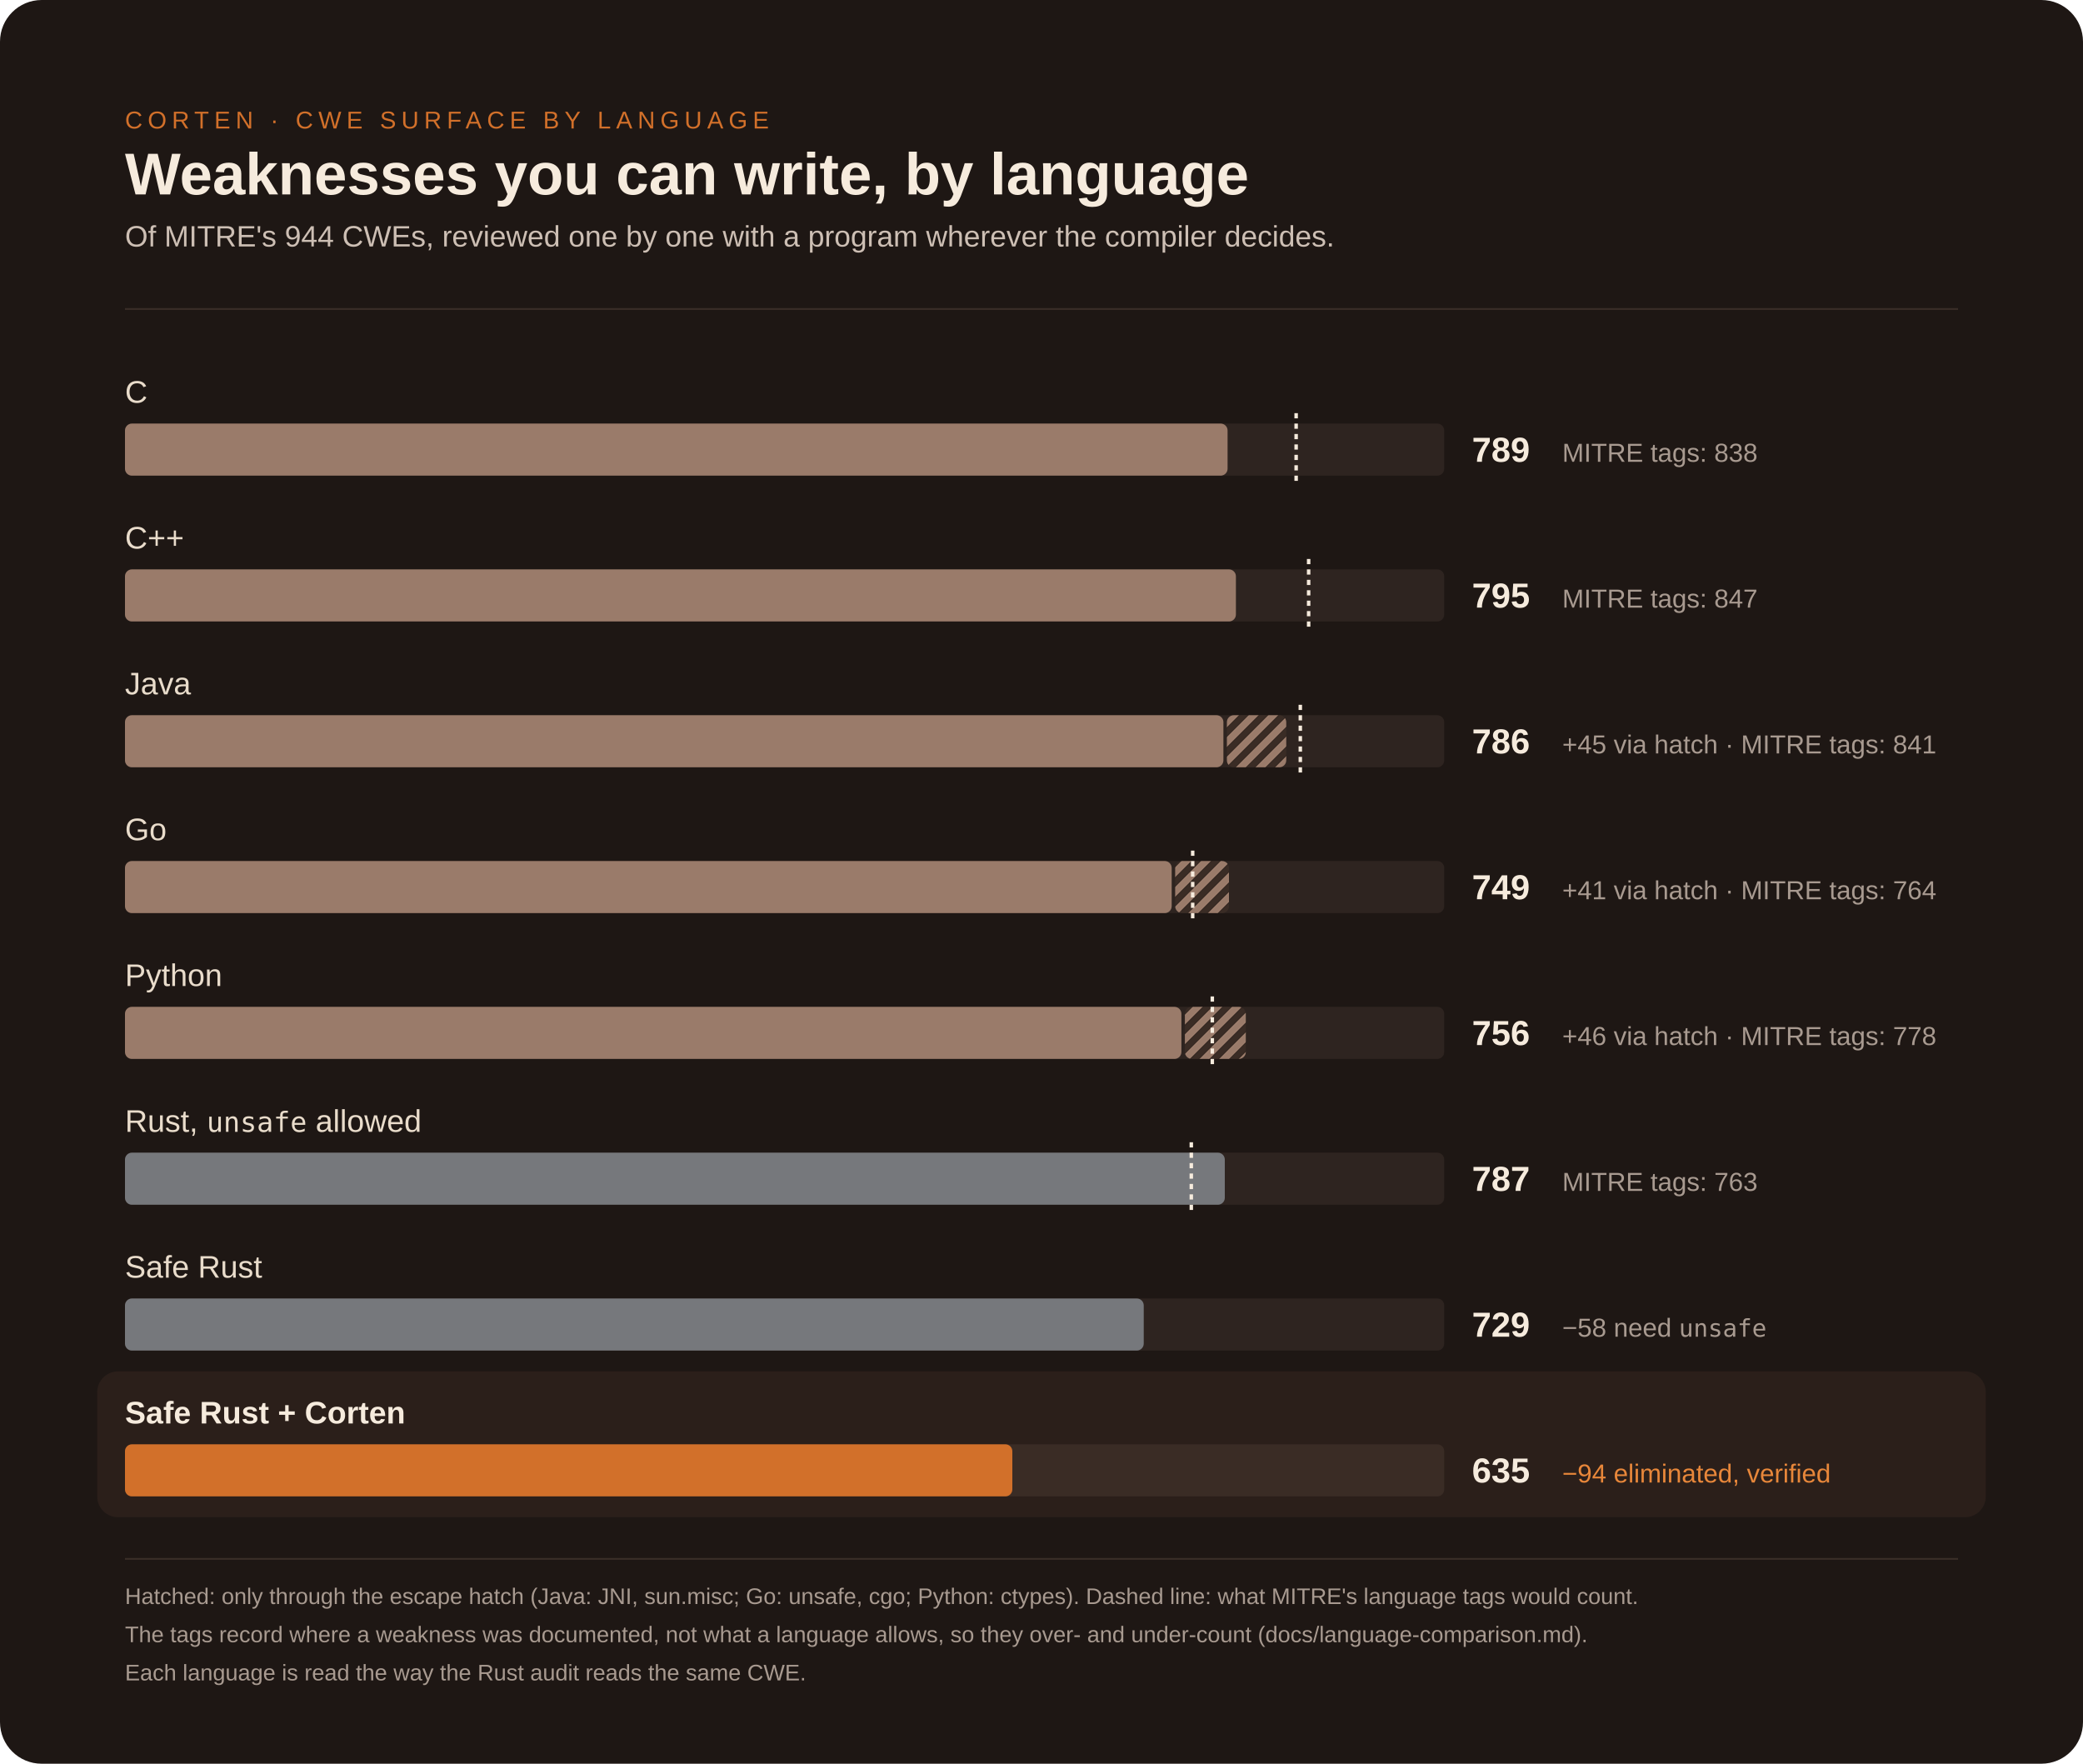
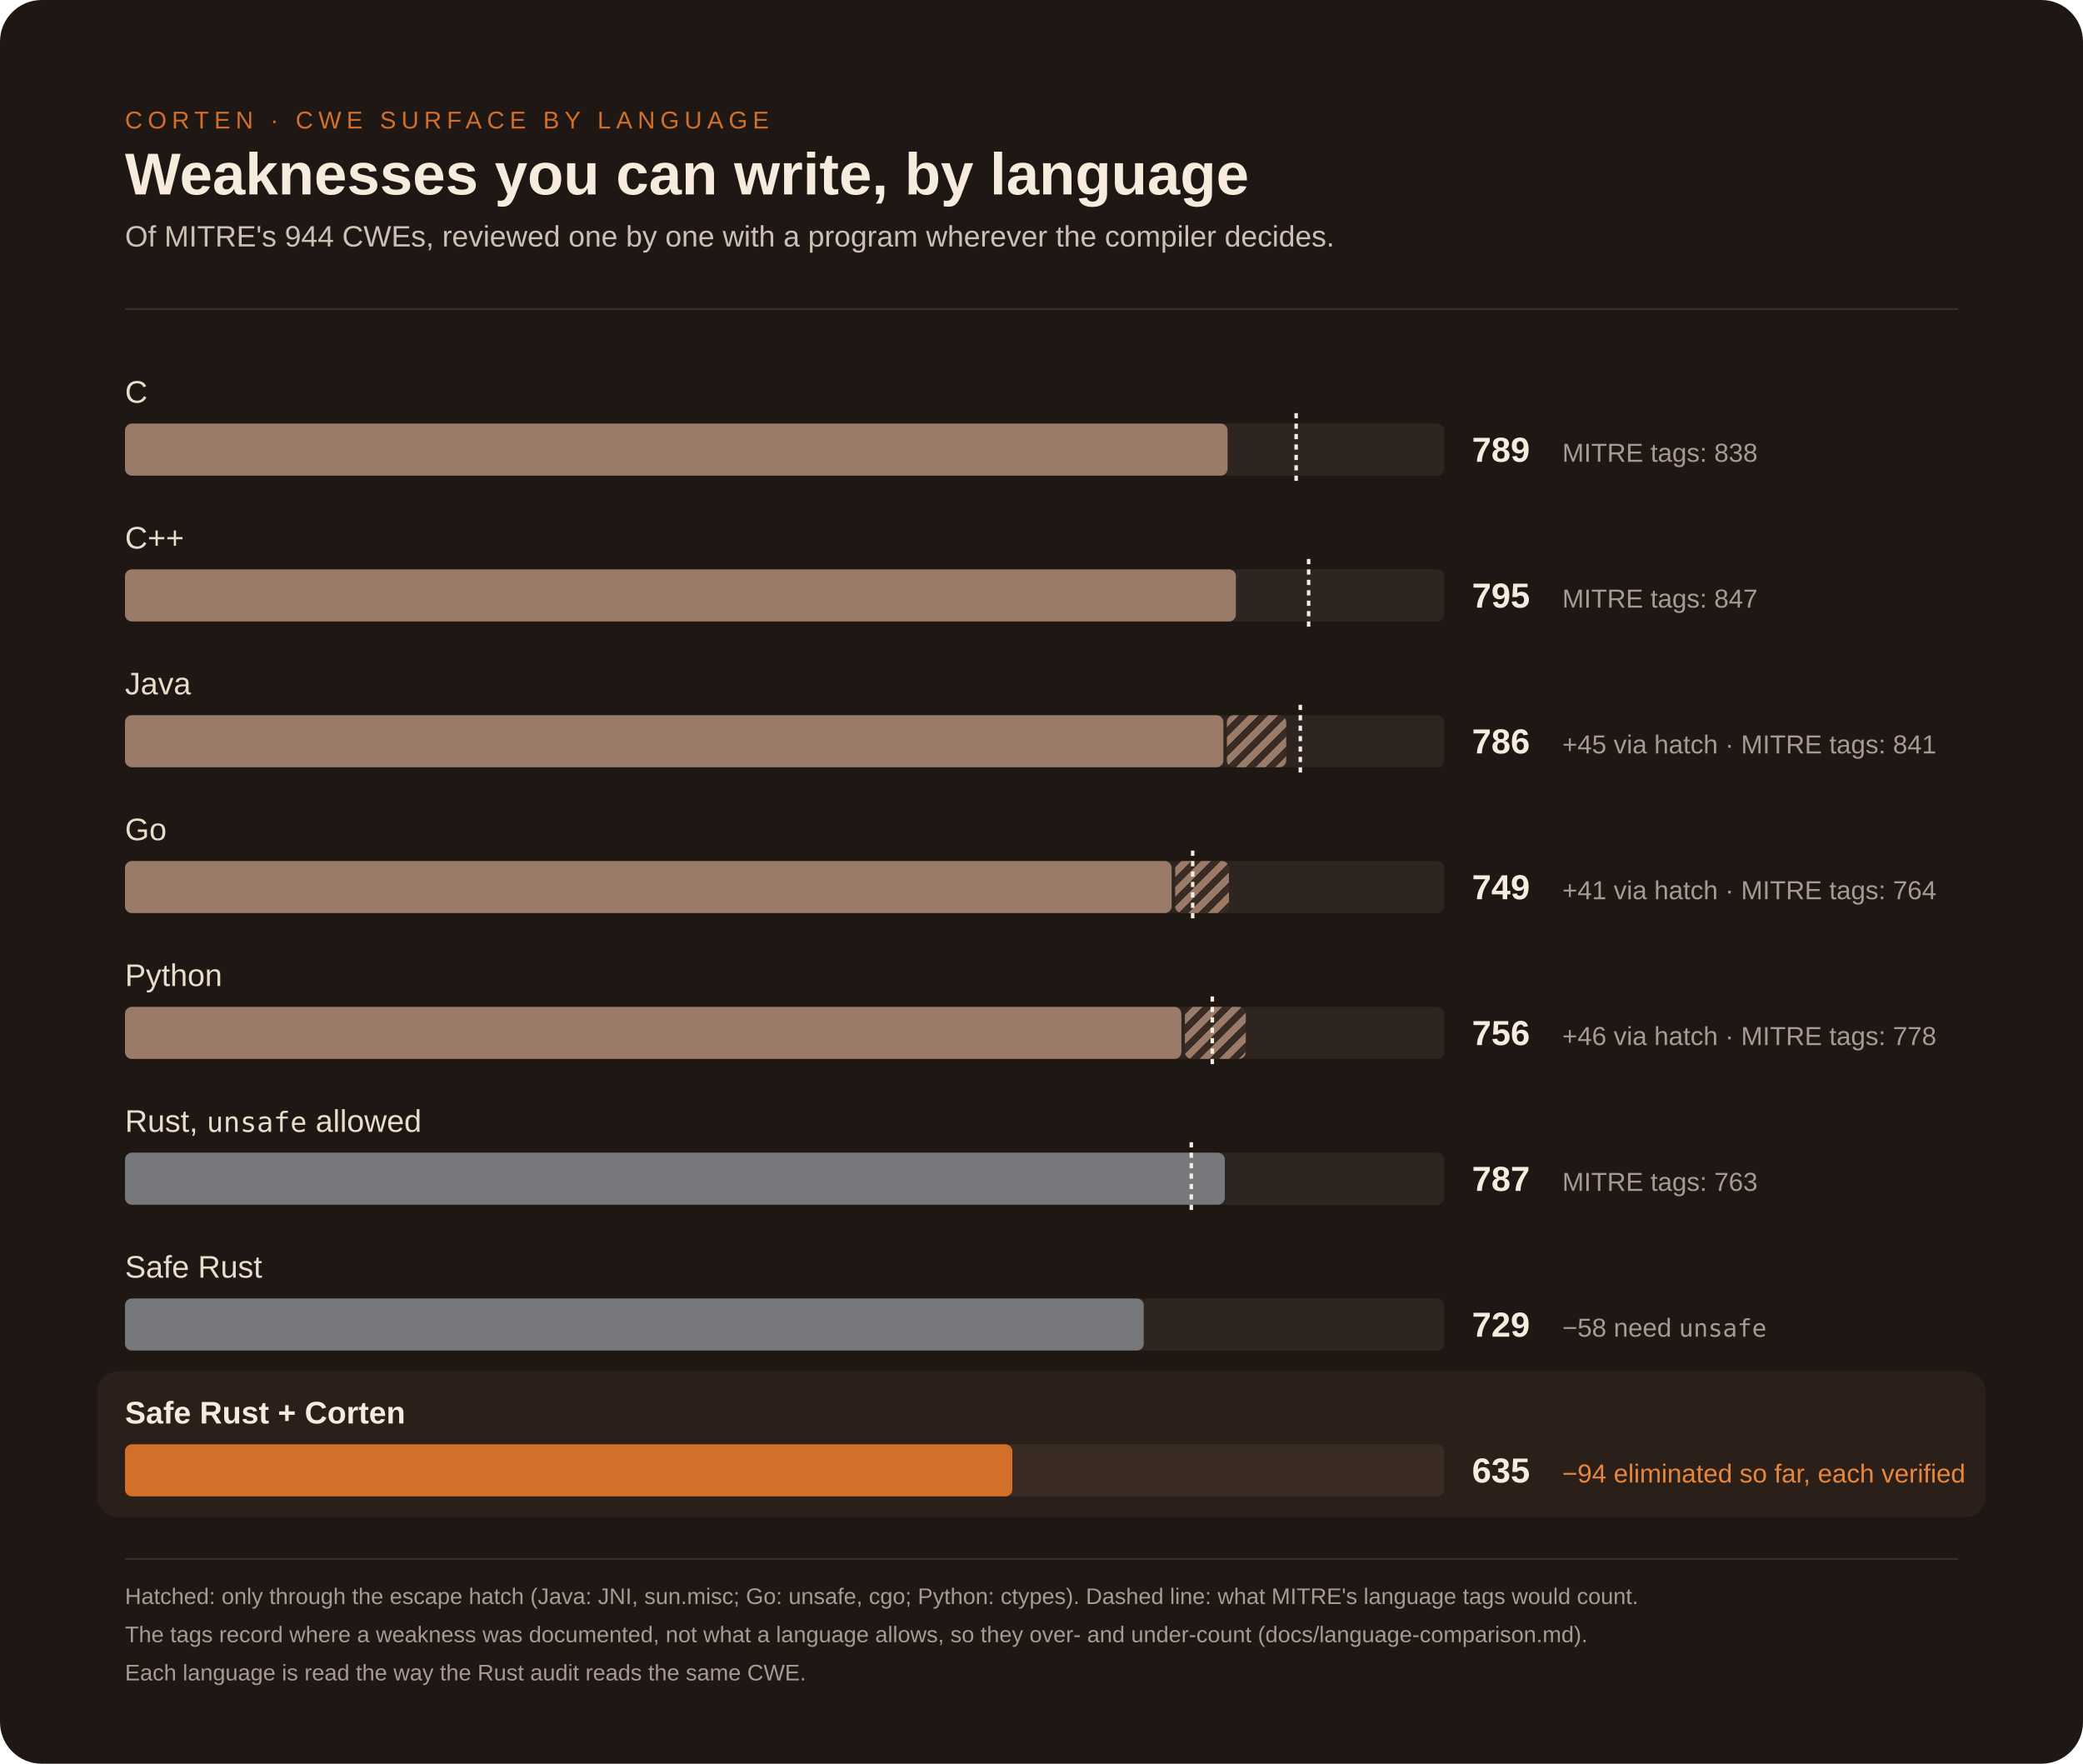
<svg xmlns="http://www.w3.org/2000/svg" viewBox="0 0 1200 1016" width="1200" height="1016" role="img" aria-labelledby="t d">
  <defs>
    <pattern id="hatch" patternUnits="userSpaceOnUse" width="8" height="8" patternTransform="rotate(45)">
      <rect width="8" height="8" fill="#3A2C25" />
      <rect width="4" height="8" fill="#9A7B6A" />
    </pattern>
  </defs>
  <rect width="1200" height="1016" rx="24" fill="#1E1714" />
  <g font-family="Archivo, 'Helvetica Neue', Arial, sans-serif">
    <text x="72" y="74" font-size="14" font-weight="500" letter-spacing="3" fill="#D2702A">CORTEN · CWE SURFACE BY LANGUAGE</text>
    <text x="72" y="112" font-size="34" font-weight="800" fill="#F6EBDD">Weaknesses you can write, by language</text>
    <text x="72" y="142" font-size="17" font-weight="500" fill="#CDBFB4">Of MITRE's 944 CWEs, reviewed one by one with a program wherever the compiler decides.</text>
    <line x1="72" y1="178" x2="1128" y2="178" stroke="#3A2E28" stroke-width="1" />
    <text x="72" y="232" font-size="18" font-weight="500" fill="#E9DCCB">C</text>
    <rect x="72" y="244" width="760" height="30" rx="4" fill="#2E2420" />
    <rect x="72" y="244" width="635.2" height="30" rx="4" fill="#9A7B6A" />
    <line x1="746.7" y1="238" x2="746.7" y2="280" stroke="#F6EBDD" stroke-width="2" stroke-dasharray="3 3" />
    <text x="848" y="266" font-size="20" font-weight="800" fill="#F6EBDD">789</text>
    <text x="900" y="266" font-size="15" font-weight="500" fill="#A89A90">MITRE tags: 838</text>
    <text x="72" y="316" font-size="18" font-weight="500" fill="#E9DCCB">C++</text>
    <rect x="72" y="328" width="760" height="30" rx="4" fill="#2E2420" />
    <rect x="72" y="328" width="640" height="30" rx="4" fill="#9A7B6A" />
    <line x1="753.9" y1="322" x2="753.9" y2="364" stroke="#F6EBDD" stroke-width="2" stroke-dasharray="3 3" />
    <text x="848" y="350" font-size="20" font-weight="800" fill="#F6EBDD">795</text>
    <text x="900" y="350" font-size="15" font-weight="500" fill="#A89A90">MITRE tags: 847</text>
    <text x="72" y="400" font-size="18" font-weight="500" fill="#E9DCCB">Java</text>
    <rect x="72" y="412" width="760" height="30" rx="4" fill="#2E2420" />
    <rect x="72" y="412" width="632.8" height="30" rx="4" fill="#9A7B6A" />
    <rect x="706.8" y="412" width="34.2" height="30" rx="4" fill="url(#hatch)" />
    <line x1="749.1" y1="406" x2="749.1" y2="448" stroke="#F6EBDD" stroke-width="2" stroke-dasharray="3 3" />
    <text x="848" y="434" font-size="20" font-weight="800" fill="#F6EBDD">786</text>
    <text x="900" y="434" font-size="15" font-weight="500" fill="#A89A90">+45 via hatch · MITRE tags: 841</text>
    <text x="72" y="484" font-size="18" font-weight="500" fill="#E9DCCB">Go</text>
    <rect x="72" y="496" width="760" height="30" rx="4" fill="#2E2420" />
    <rect x="72" y="496" width="603" height="30" rx="4" fill="#9A7B6A" />
    <rect x="677" y="496" width="31" height="30" rx="4" fill="url(#hatch)" />
    <line x1="687.1" y1="490" x2="687.1" y2="532" stroke="#F6EBDD" stroke-width="2" stroke-dasharray="3 3" />
    <text x="848" y="518" font-size="20" font-weight="800" fill="#F6EBDD">749</text>
    <text x="900" y="518" font-size="15" font-weight="500" fill="#A89A90">+41 via hatch · MITRE tags: 764</text>
    <text x="72" y="568" font-size="18" font-weight="500" fill="#E9DCCB">Python</text>
    <rect x="72" y="580" width="760" height="30" rx="4" fill="#2E2420" />
    <rect x="72" y="580" width="608.6" height="30" rx="4" fill="#9A7B6A" />
    <rect x="682.6" y="580" width="35.1" height="30" rx="4" fill="url(#hatch)" />
    <line x1="698.4" y1="574" x2="698.4" y2="616" stroke="#F6EBDD" stroke-width="2" stroke-dasharray="3 3" />
    <text x="848" y="602" font-size="20" font-weight="800" fill="#F6EBDD">756</text>
    <text x="900" y="602" font-size="15" font-weight="500" fill="#A89A90">+46 via hatch · MITRE tags: 778</text>
    <text x="72" y="652" font-size="18" font-weight="500" fill="#E9DCCB">Rust, <tspan font-family="monospace" font-size="16">unsafe</tspan> allowed</text>
    <rect x="72" y="664" width="760" height="30" rx="4" fill="#2E2420" />
    <rect x="72" y="664" width="633.6" height="30" rx="4" fill="#76787C" />
    <line x1="686.3" y1="658" x2="686.3" y2="700" stroke="#F6EBDD" stroke-width="2" stroke-dasharray="3 3" />
    <text x="848" y="686" font-size="20" font-weight="800" fill="#F6EBDD">787</text>
    <text x="900" y="686" font-size="15" font-weight="500" fill="#A89A90">MITRE tags: 763</text>
    <text x="72" y="736" font-size="18" font-weight="500" fill="#E9DCCB">Safe Rust</text>
    <rect x="72" y="748" width="760" height="30" rx="4" fill="#2E2420" />
    <rect x="72" y="748" width="586.9" height="30" rx="4" fill="#76787C" />
    <text x="848" y="770" font-size="20" font-weight="800" fill="#F6EBDD">729</text>
    <text x="900" y="770" font-size="15" font-weight="500" fill="#A89A90">−58 need <tspan font-family="monospace" font-size="14">unsafe</tspan>
    </text>
    <rect x="56" y="790" width="1088" height="84" rx="12" fill="#2B1F1A" />
    <text x="72" y="820" font-size="18" font-weight="800" fill="#F6EBDD">Safe Rust + Corten</text>
    <rect x="72" y="832" width="760" height="30" rx="4" fill="#3A2C25" />
    <rect x="72" y="832" width="511.2" height="30" rx="4" fill="#D2702A" />
    <text x="848" y="854" font-size="20" font-weight="800" fill="#F6EBDD">635</text>
-     <text x="900" y="854" font-size="15" font-weight="500" fill="#E8873A">−94 eliminated, verified</text>
+     <text x="900" y="854" font-size="15" font-weight="500" fill="#E8873A">−94 eliminated so far, each verified</text>
    <line x1="72" y1="898" x2="1128" y2="898" stroke="#3A2E28" stroke-width="1" />
    <g font-size="13" font-weight="500" fill="#A89A90">
      <text x="72" y="924">Hatched: only through the escape hatch (Java: JNI, sun.misc; Go: unsafe, cgo; Python: ctypes). Dashed line: what MITRE's language tags would count.</text>
      <text x="72" y="946">The tags record where a weakness was documented, not what a language allows, so they over- and under-count (docs/language-comparison.md).</text>
      <text x="72" y="968">Each language is read the way the Rust audit reads the same CWE.</text>
    </g>
  </g>
</svg>
